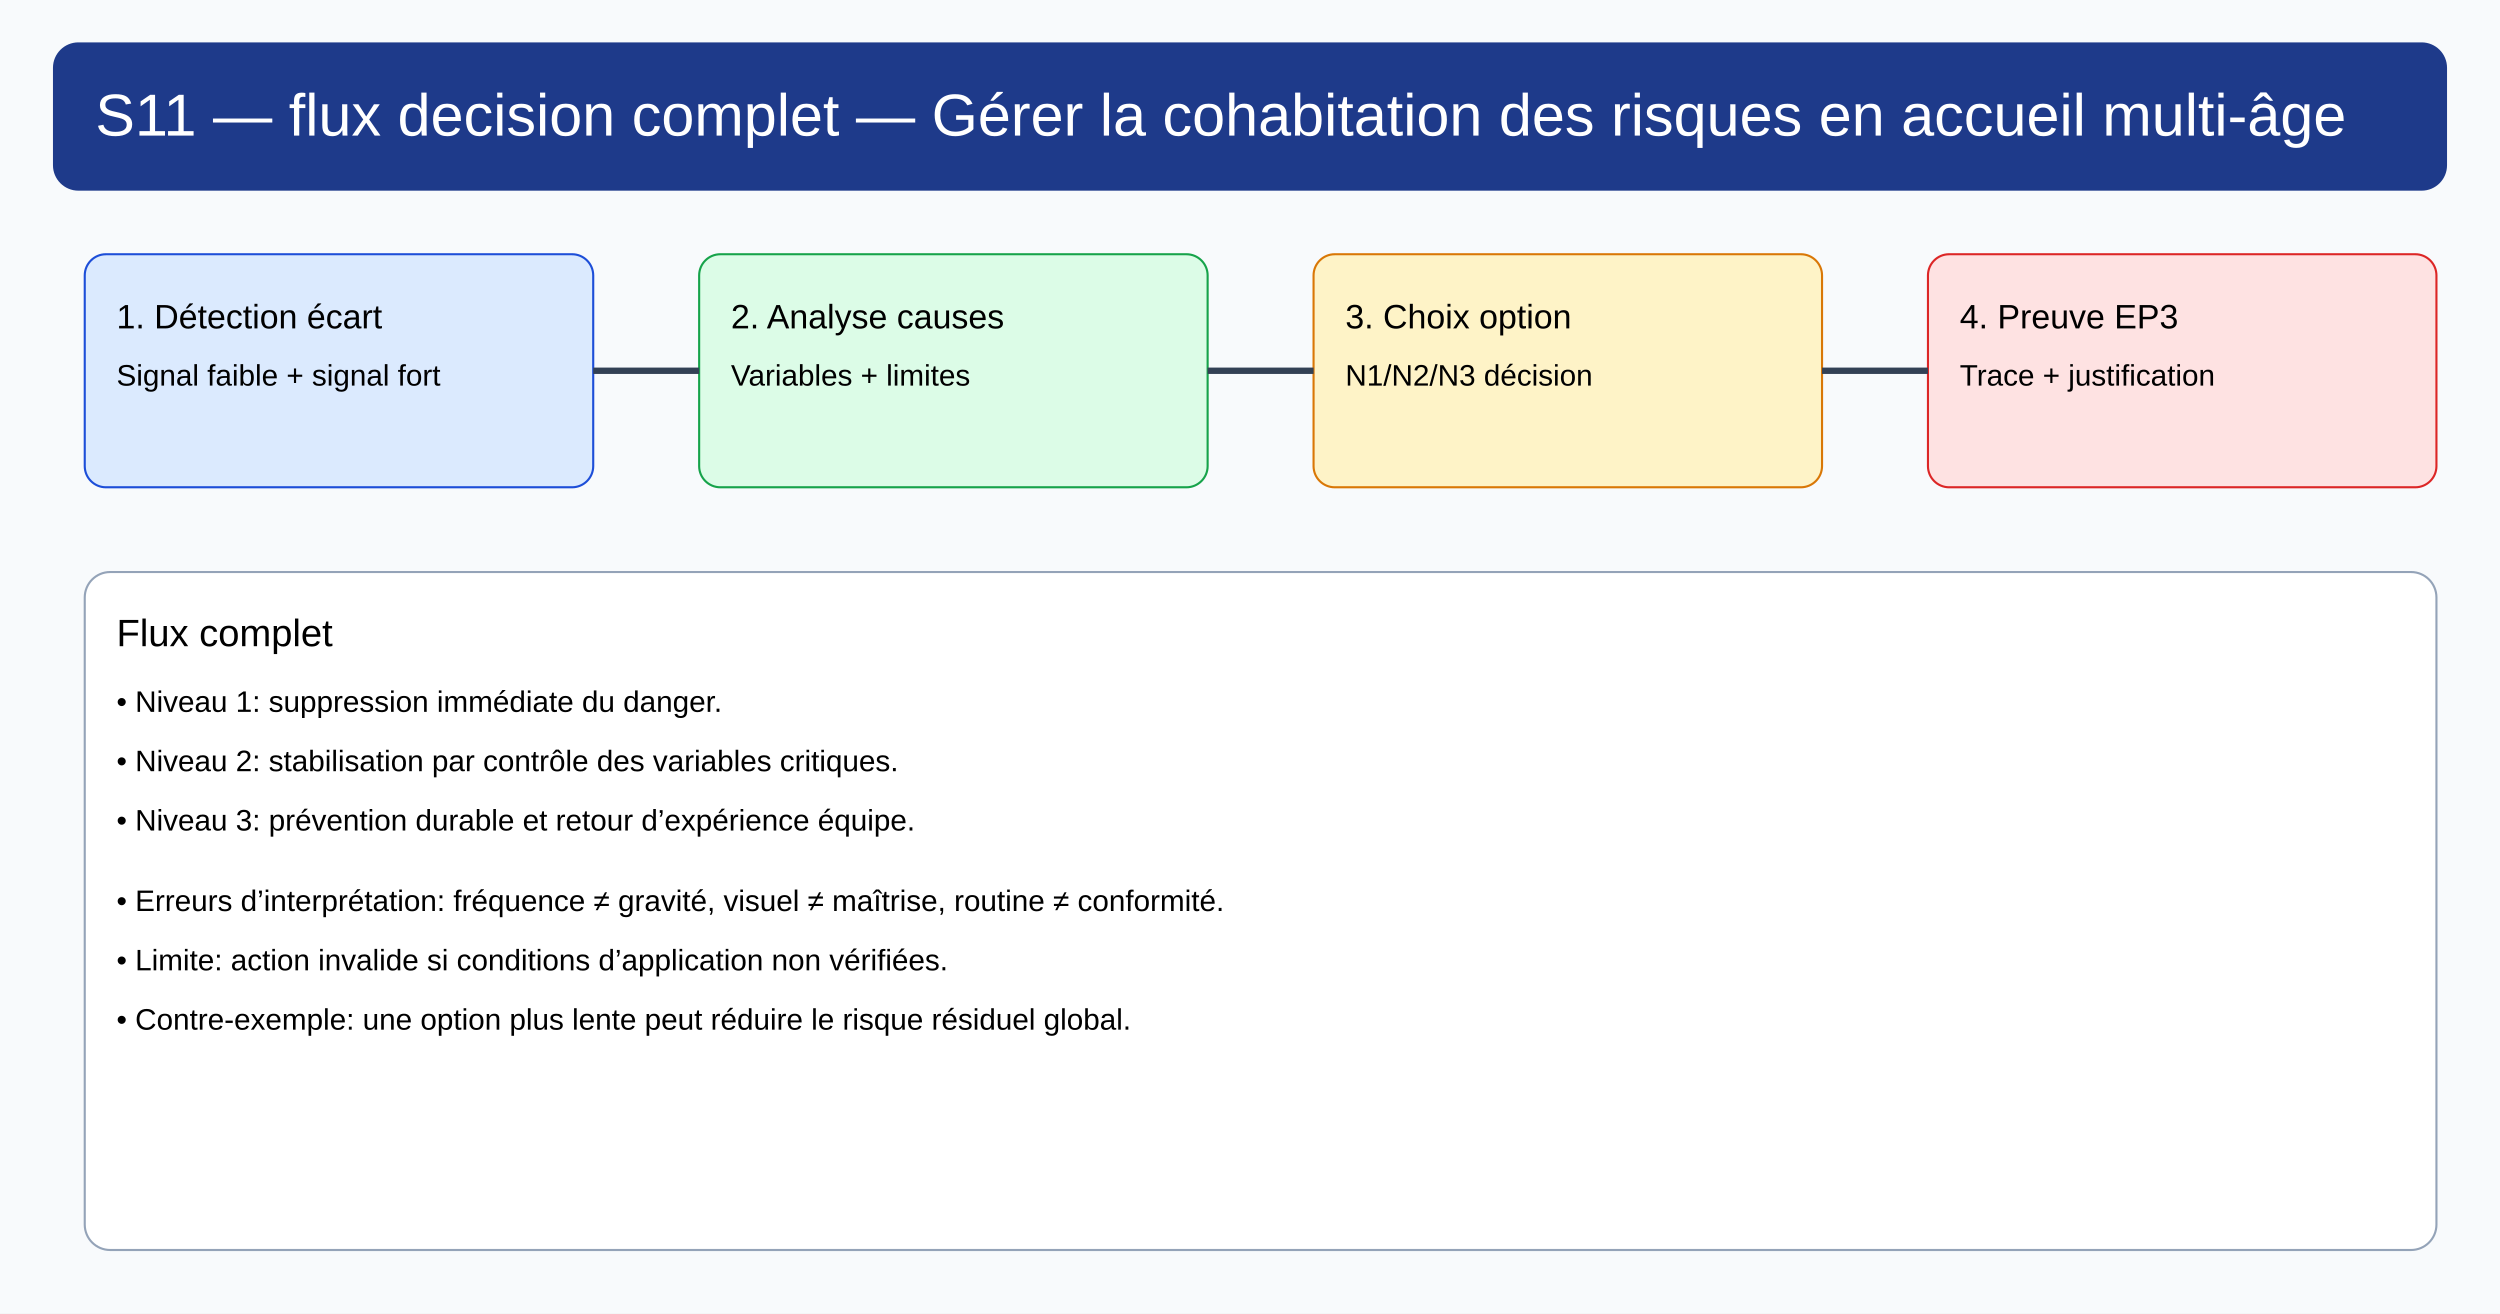
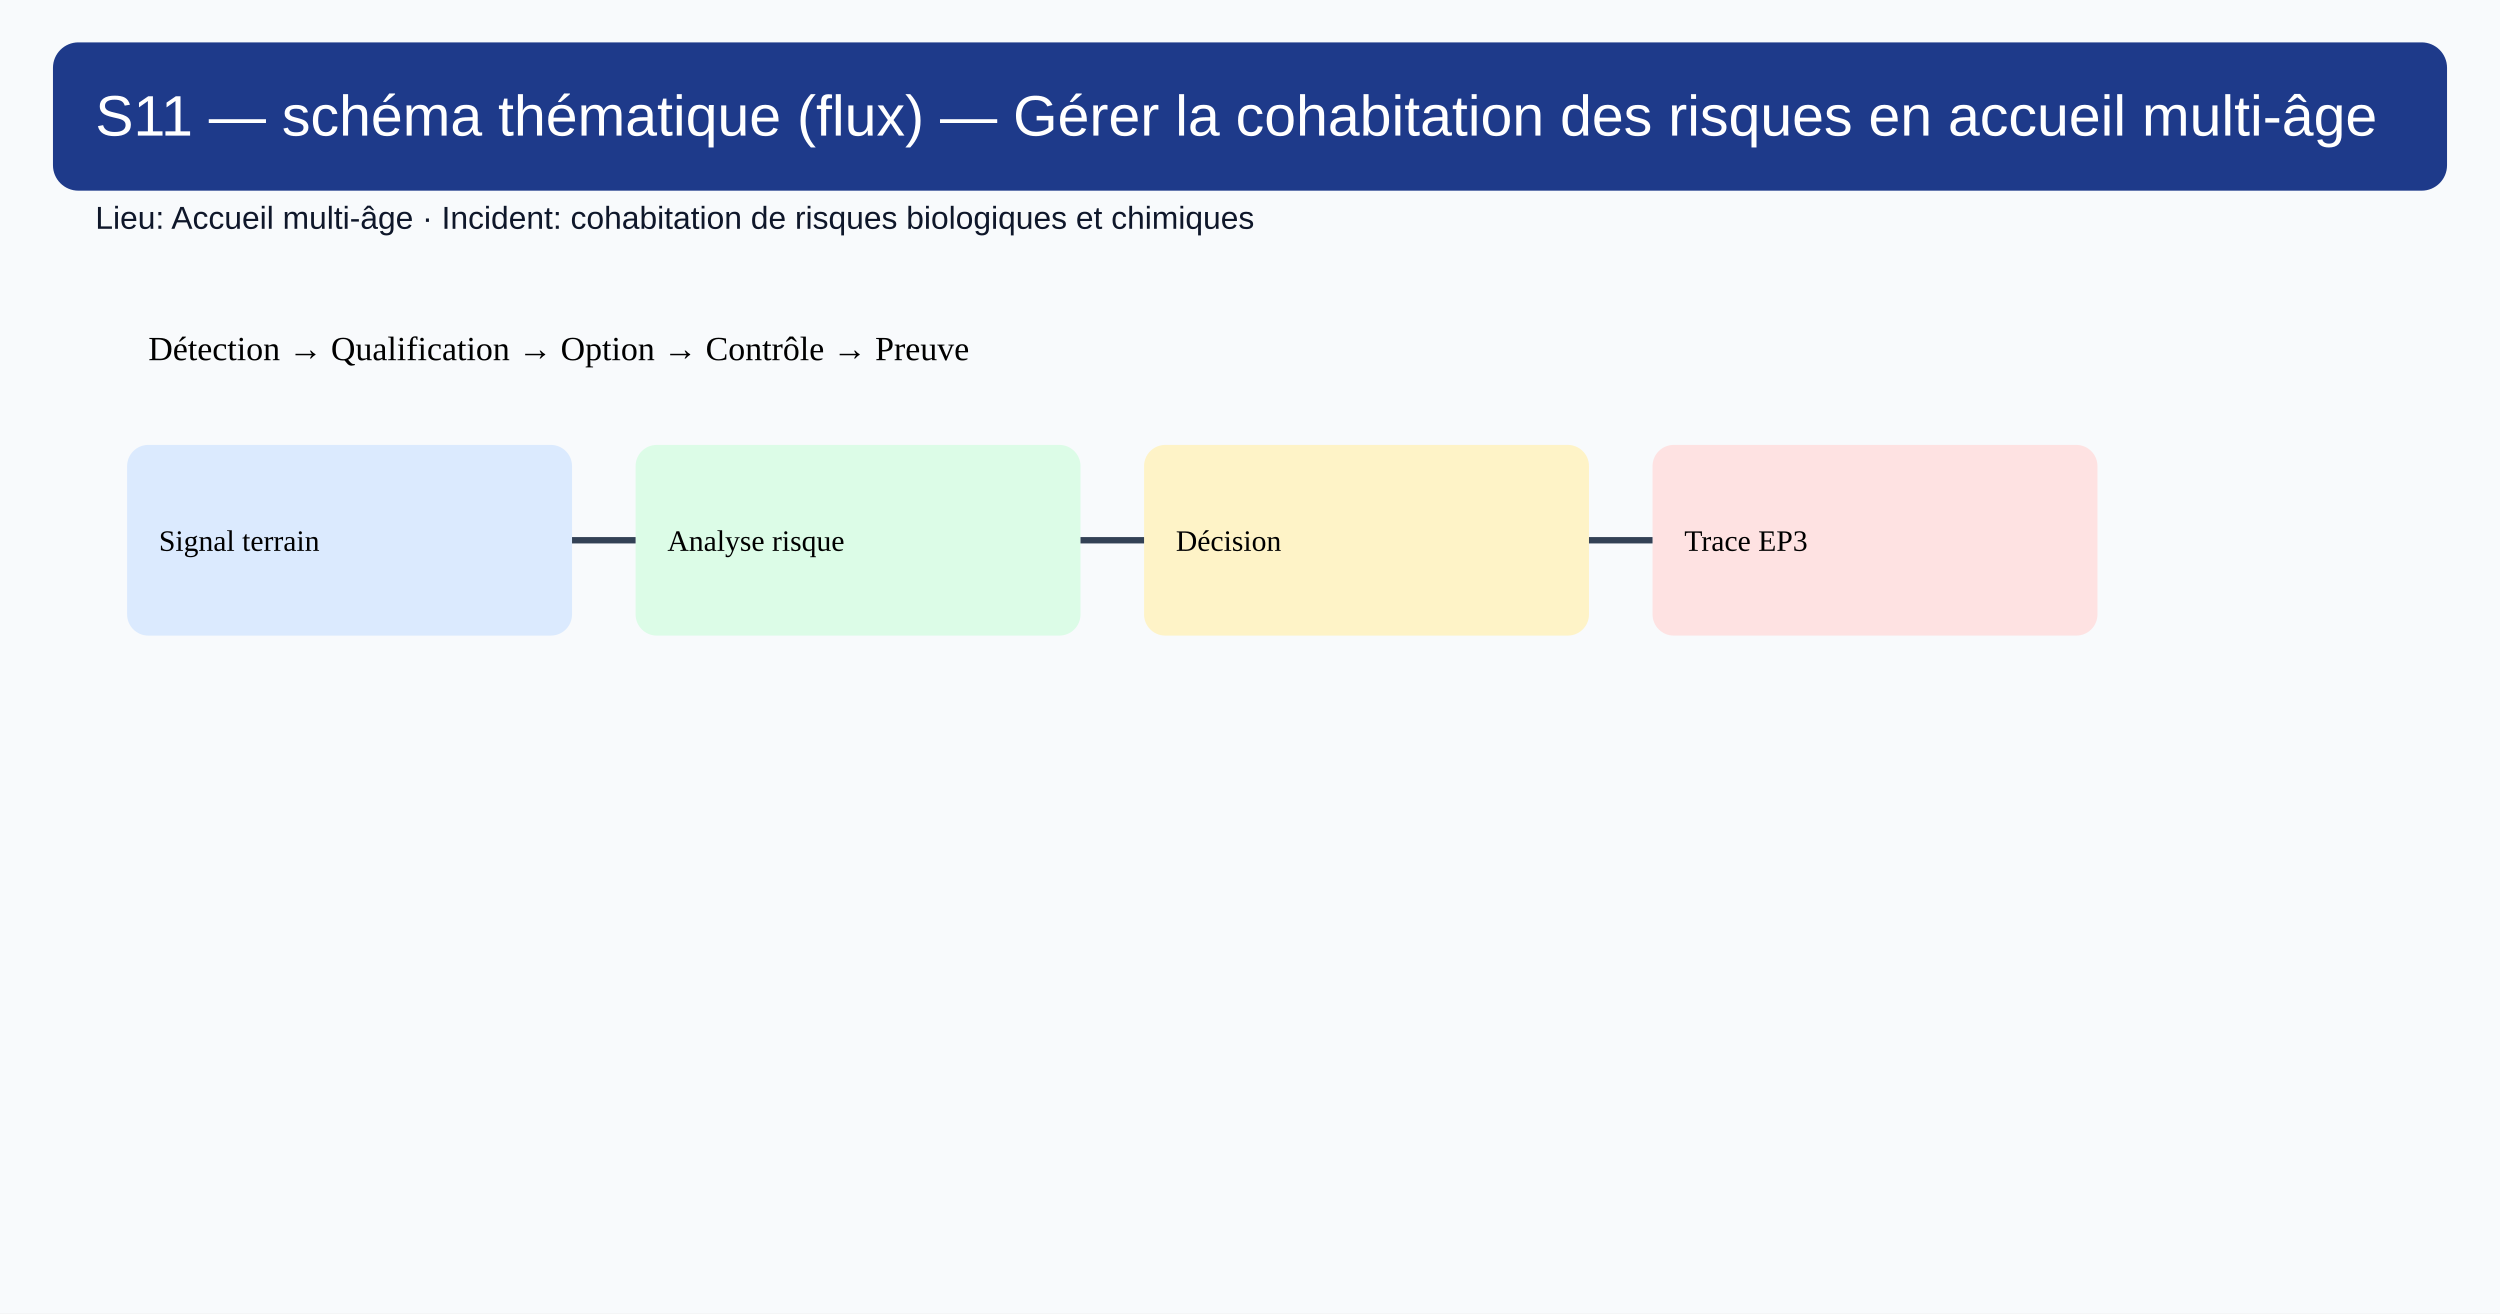
<svg xmlns="http://www.w3.org/2000/svg" width="1180" height="620" viewBox="0 0 1180 620">
  <rect width="1180" height="620" fill="#f8fafc" />
  <rect x="25" y="20" width="1130" height="70" rx="12" fill="#1e3a8a" />
-   <text x="45" y="64" fill="#fff" font-size="28" font-family="Arial">S11 — flux decision complet — Gérer la cohabitation des risques en accueil multi-âge</text>
-   <rect x="40" y="120" width="240" height="110" rx="10" fill="#dbeafe" stroke="#1d4ed8" />
-   <text x="55" y="155" font-size="16" font-family="Arial">1. Détection écart</text>
-   <text x="55" y="182" font-size="14" font-family="Arial">Signal faible + signal fort</text>
-   <rect x="330" y="120" width="240" height="110" rx="10" fill="#dcfce7" stroke="#16a34a" />
-   <text x="345" y="155" font-size="16" font-family="Arial">2. Analyse causes</text>
-   <text x="345" y="182" font-size="14" font-family="Arial">Variables + limites</text>
-   <rect x="620" y="120" width="240" height="110" rx="10" fill="#fef3c7" stroke="#d97706" />
-   <text x="635" y="155" font-size="16" font-family="Arial">3. Choix option</text>
-   <text x="635" y="182" font-size="14" font-family="Arial">N1/N2/N3 décision</text>
-   <rect x="910" y="120" width="240" height="110" rx="10" fill="#fee2e2" stroke="#dc2626" />
-   <text x="925" y="155" font-size="16" font-family="Arial">4. Preuve EP3</text>
-   <text x="925" y="182" font-size="14" font-family="Arial">Trace + justification</text>
-   <line x1="280" y1="175" x2="330" y2="175" stroke="#334155" stroke-width="3" />
-   <line x1="570" y1="175" x2="620" y2="175" stroke="#334155" stroke-width="3" />
-   <line x1="860" y1="175" x2="910" y2="175" stroke="#334155" stroke-width="3" />
-   <rect x="40" y="270" width="1110" height="320" rx="12" fill="#fff" stroke="#94a3b8" />
-   <text x="55" y="305" font-size="18" font-family="Arial">Flux complet</text>
-   <text x="55" y="336" font-size="14" font-family="Arial">• Niveau 1: suppression immédiate du danger.</text>
-   <text x="55" y="364" font-size="14" font-family="Arial">• Niveau 2: stabilisation par contrôle des variables critiques.</text>
-   <text x="55" y="392" font-size="14" font-family="Arial">• Niveau 3: prévention durable et retour d’expérience équipe.</text>
-   <text x="55" y="430" font-size="14" font-family="Arial">• Erreurs d’interprétation: fréquence ≠ gravité, visuel ≠ maîtrise, routine ≠ conformité.</text>
-   <text x="55" y="458" font-size="14" font-family="Arial">• Limite: action invalide si conditions d’application non vérifiées.</text>
-   <text x="55" y="486" font-size="14" font-family="Arial">• Contre-exemple: une option plus lente peut réduire le risque résiduel global.</text>
+   <text x="45" y="64" fill="#fff" font-size="27" font-family="Arial">S11 — schéma thématique (flux) — Gérer la cohabitation des risques en accueil multi-âge</text>
+   <text x="45" y="108" fill="#0f172a" font-size="15" font-family="Arial">Lieu: Accueil multi-âge · Incident: cohabitation de risques biologiques et chimiques</text>
+   <text x="70" y="170" font-size="16">Détection → Qualification → Option → Contrôle → Preuve</text>
+   <rect x="60" y="210" width="210" height="90" rx="10" fill="#dbeafe" />
+   <text x="75" y="260" font-size="14">Signal terrain</text>
+   <rect x="300" y="210" width="210" height="90" rx="10" fill="#dcfce7" />
+   <text x="315" y="260" font-size="14">Analyse risque</text>
+   <rect x="540" y="210" width="210" height="90" rx="10" fill="#fef3c7" />
+   <text x="555" y="260" font-size="14">Décision</text>
+   <rect x="780" y="210" width="210" height="90" rx="10" fill="#fee2e2" />
+   <text x="795" y="260" font-size="14">Trace EP3</text>
+   <line x1="270" y1="255" x2="300" y2="255" stroke="#334155" stroke-width="3" />
+   <line x1="510" y1="255" x2="540" y2="255" stroke="#334155" stroke-width="3" />
+   <line x1="750" y1="255" x2="780" y2="255" stroke="#334155" stroke-width="3" />
</svg>
